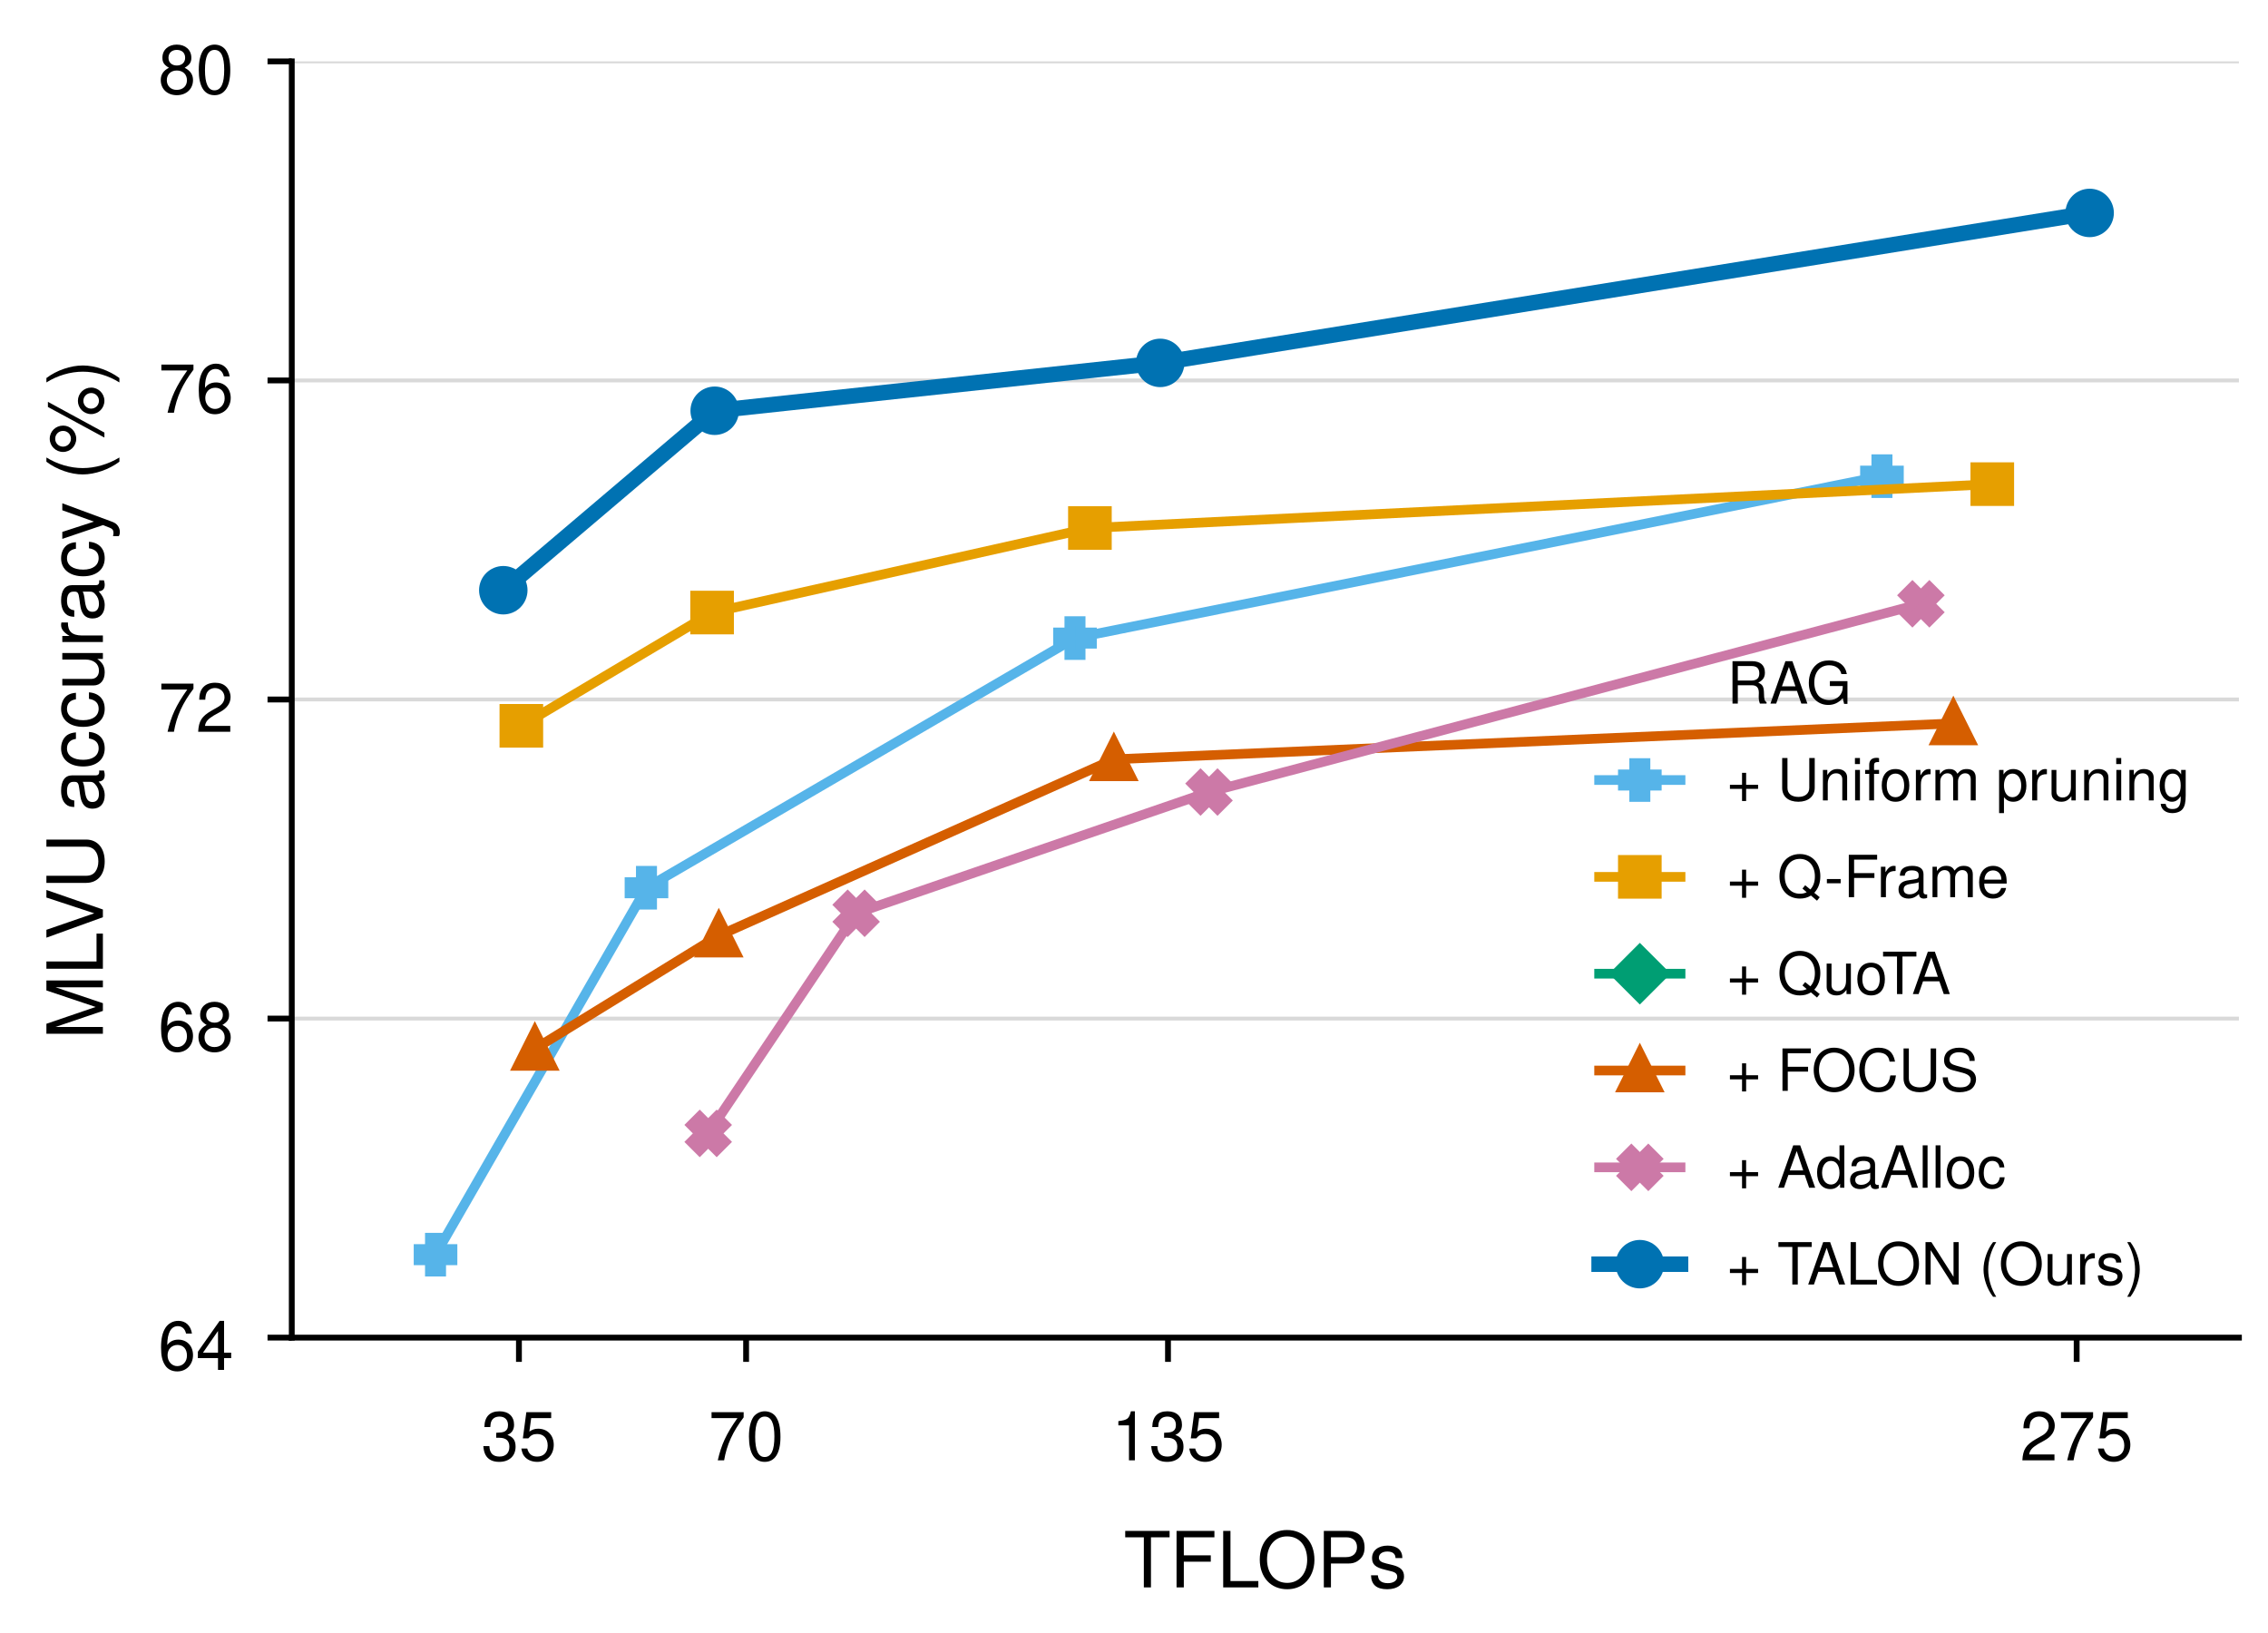
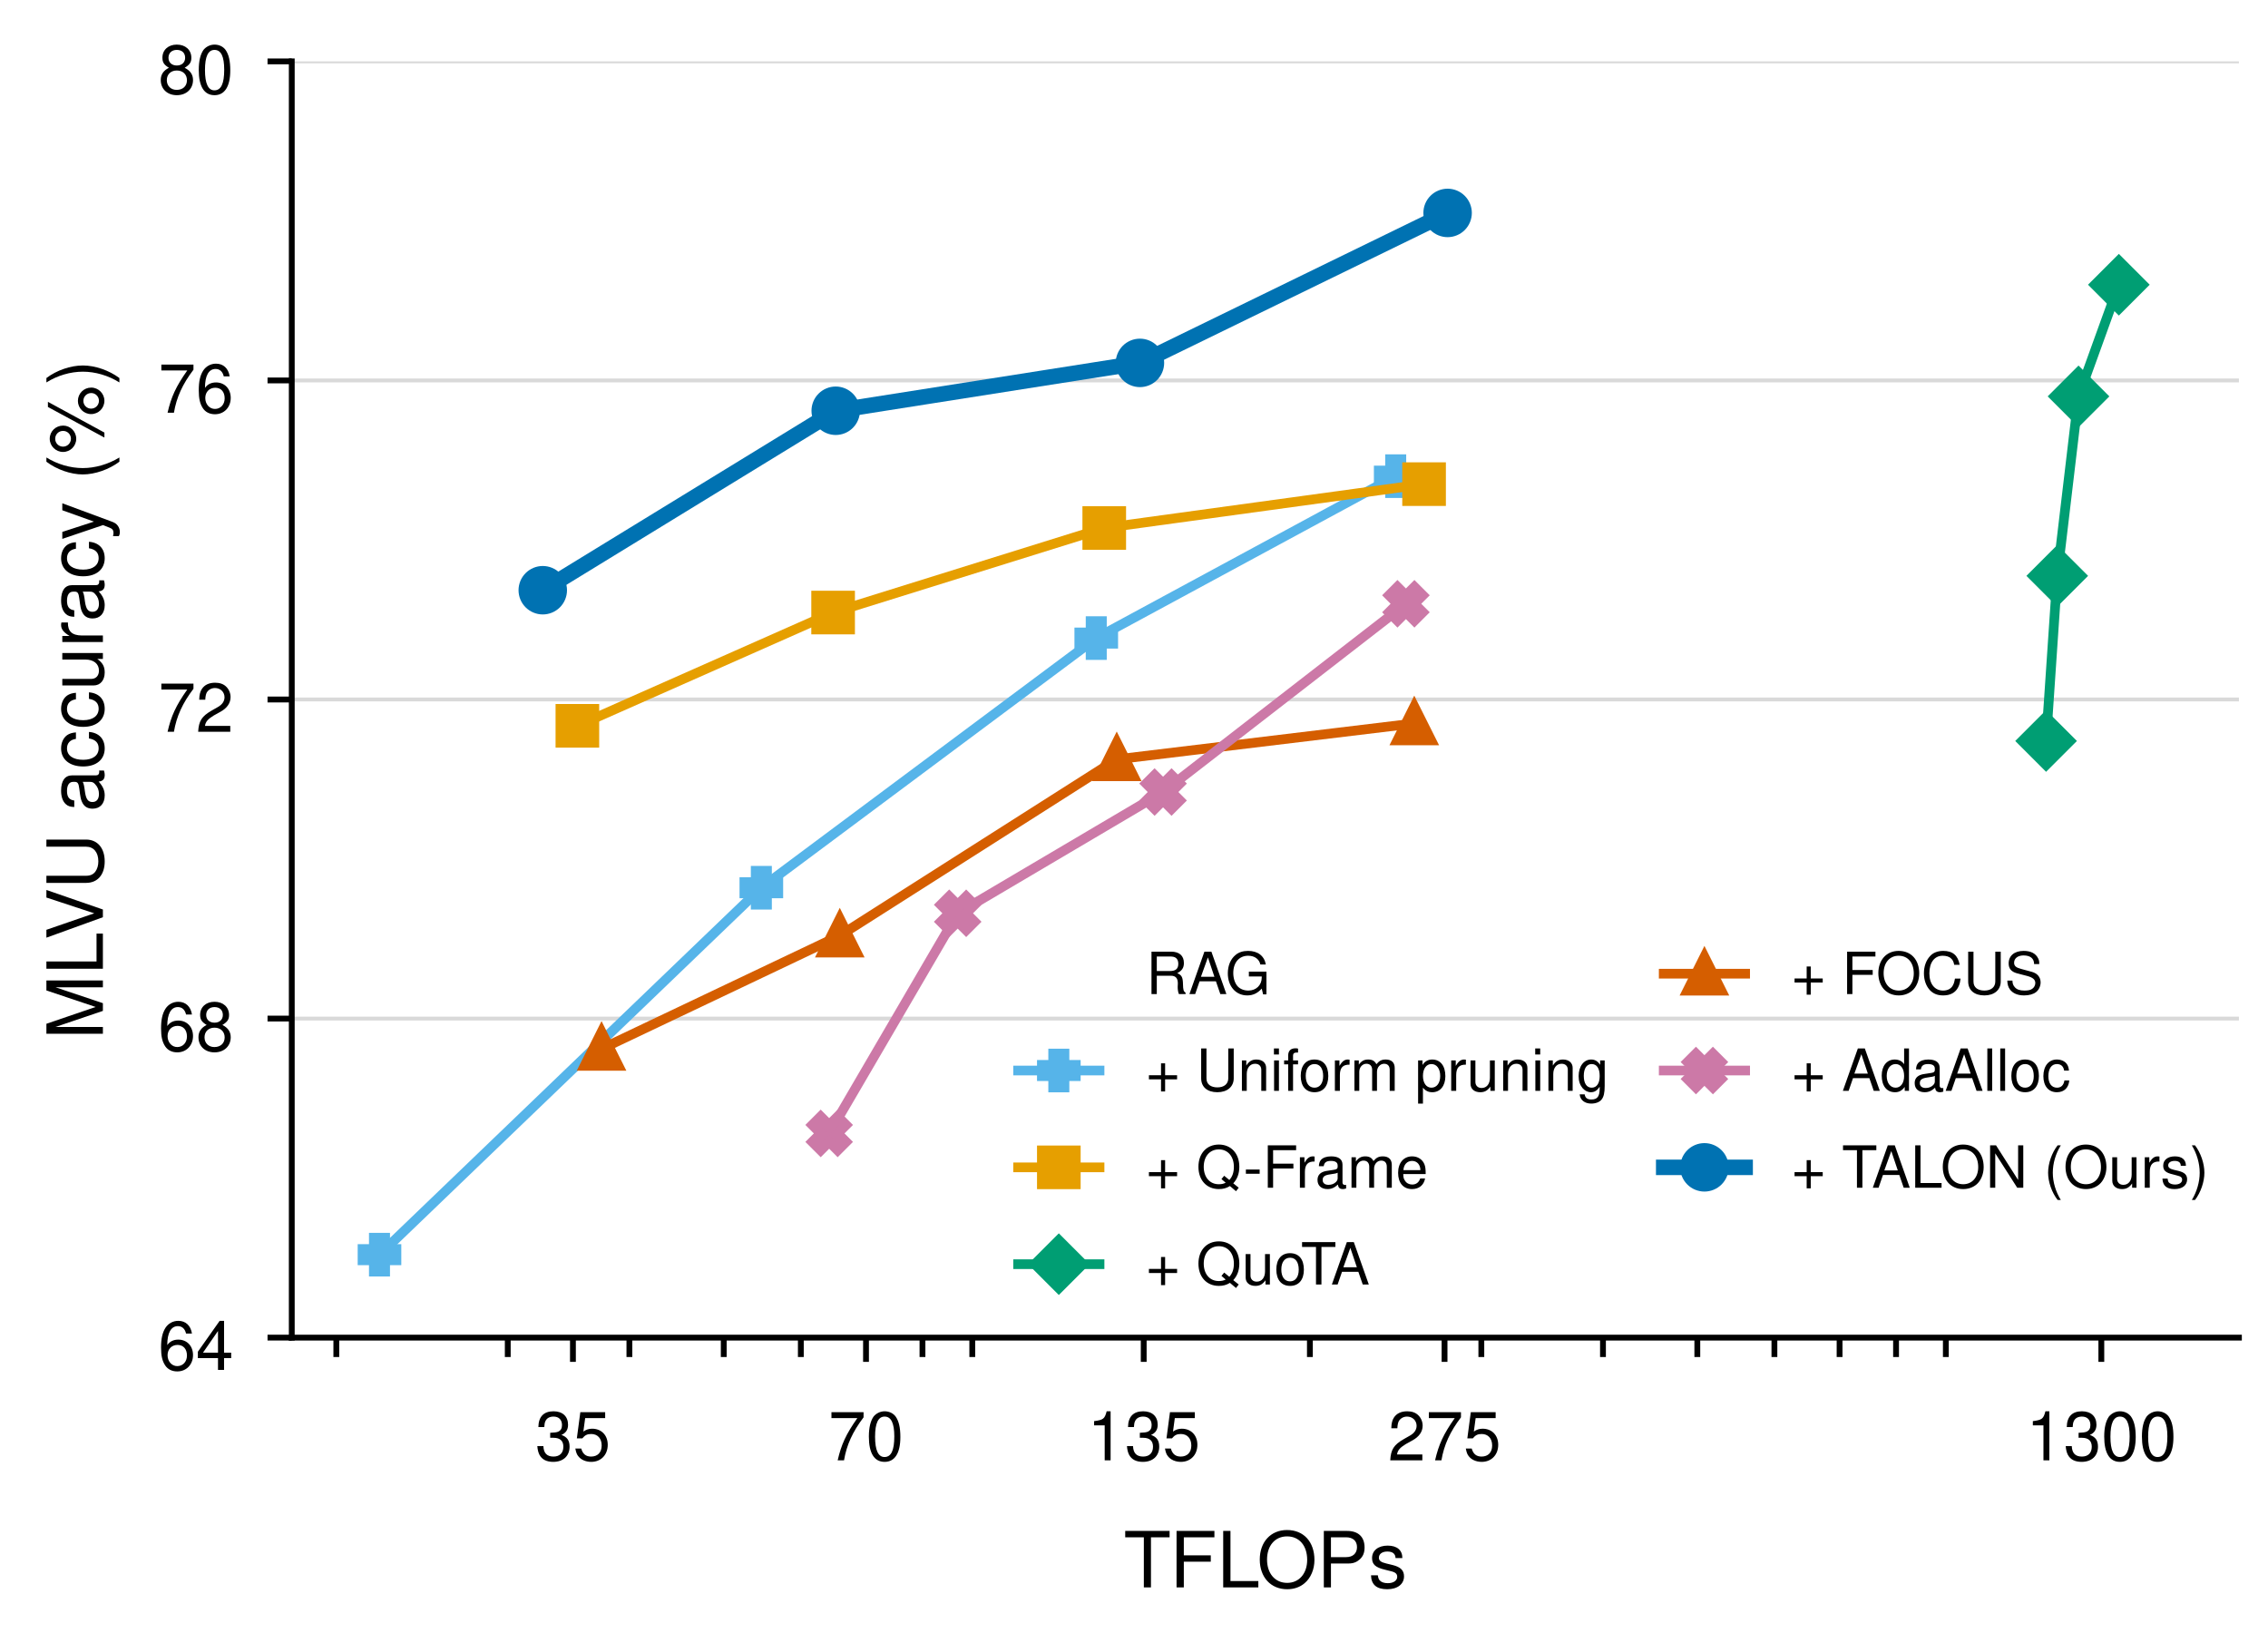
<svg xmlns="http://www.w3.org/2000/svg" xmlns:xlink="http://www.w3.org/1999/xlink" width="234pt" height="168.48pt" viewBox="0 0 234 168.48" version="1.1">
  <defs>
    <style type="text/css">*{stroke-linejoin: round; stroke-linecap: butt}</style>
  </defs>
  <g id="figure_1">
    <g id="patch_1">
      <path d="M 0 168.48  L 234 168.48  L 234 0  L 0 0  z " style="fill: #ffffff" />
    </g>
    <g id="axes_1">
      <g id="patch_2">
        <path d="M 30.103 138.005  L 231 138.005  L 231 6.332  L 30.103 6.332  z " style="fill: #ffffff" />
      </g>
      <g id="matplotlib.axis_1">
        <g id="xtick_1">
          <g id="line2d_1">
            <defs>
-               <path id="m914aed0cc8" d="M 0 0  L 0 2.5  " style="stroke: #000000; stroke-width: 0.6" />
+               <path id="mdff11376d4" d="M 0 0  L 0 2.5  " style="stroke: #000000; stroke-width: 0.6" />
            </defs>
            <g>
-               <use xlink:href="#m914aed0cc8" x="53.541" y="138.005" style="stroke: #000000; stroke-width: 0.6" />
+               <use xlink:href="#mdff11376d4" x="59.112" y="138.005" style="stroke: #000000; stroke-width: 0.6" />
            </g>
          </g>
          <g id="text_1">
-             <text style="font-size: 7px; font-family: 'Helvetica Neue', 'Helvetica', 'Arial', 'TeX Gyre Heros', 'Nimbus Sans', 'Liberation Sans', 'DejaVu Sans', sans-serif; text-anchor: middle" x="53.541" y="150.669" transform="rotate(-0 53.54128 150.6688)">35</text>
+             <text style="font-size: 7px; font-family: 'Helvetica Neue', 'Helvetica', 'Arial', 'TeX Gyre Heros', 'Nimbus Sans', 'Liberation Sans', 'DejaVu Sans', sans-serif; text-anchor: middle" x="59.112" y="150.669" transform="rotate(-0 59.11236 150.6688)">35</text>
          </g>
        </g>
        <g id="xtick_2">
          <g id="line2d_2">
            <g>
-               <use xlink:href="#m914aed0cc8" x="76.979" y="138.005" style="stroke: #000000; stroke-width: 0.6" />
+               <use xlink:href="#mdff11376d4" x="89.35" y="138.005" style="stroke: #000000; stroke-width: 0.6" />
            </g>
          </g>
          <g id="text_2">
-             <text style="font-size: 7px; font-family: 'Helvetica Neue', 'Helvetica', 'Arial', 'TeX Gyre Heros', 'Nimbus Sans', 'Liberation Sans', 'DejaVu Sans', sans-serif; text-anchor: middle" x="76.979" y="150.669" transform="rotate(-0 76.97919 150.6688)">70</text>
+             <text style="font-size: 7px; font-family: 'Helvetica Neue', 'Helvetica', 'Arial', 'TeX Gyre Heros', 'Nimbus Sans', 'Liberation Sans', 'DejaVu Sans', sans-serif; text-anchor: middle" x="89.35" y="150.669" transform="rotate(-0 89.35028 150.6688)">70</text>
          </g>
        </g>
        <g id="xtick_3">
          <g id="line2d_3">
            <g>
-               <use xlink:href="#m914aed0cc8" x="120.507" y="138.005" style="stroke: #000000; stroke-width: 0.6" />
+               <use xlink:href="#mdff11376d4" x="118.002" y="138.005" style="stroke: #000000; stroke-width: 0.6" />
            </g>
          </g>
          <g id="text_3">
-             <text style="font-size: 7px; font-family: 'Helvetica Neue', 'Helvetica', 'Arial', 'TeX Gyre Heros', 'Nimbus Sans', 'Liberation Sans', 'DejaVu Sans', sans-serif; text-anchor: middle" x="120.507" y="150.669" transform="rotate(-0 120.5067 150.6688)">135</text>
+             <text style="font-size: 7px; font-family: 'Helvetica Neue', 'Helvetica', 'Arial', 'TeX Gyre Heros', 'Nimbus Sans', 'Liberation Sans', 'DejaVu Sans', sans-serif; text-anchor: middle" x="118.002" y="150.669" transform="rotate(-0 118.0017 150.6688)">135</text>
          </g>
        </g>
        <g id="xtick_4">
          <g id="line2d_4">
            <g>
-               <use xlink:href="#m914aed0cc8" x="214.258" y="138.005" style="stroke: #000000; stroke-width: 0.6" />
+               <use xlink:href="#mdff11376d4" x="149.04" y="138.005" style="stroke: #000000; stroke-width: 0.6" />
            </g>
          </g>
          <g id="text_4">
-             <text style="font-size: 7px; font-family: 'Helvetica Neue', 'Helvetica', 'Arial', 'TeX Gyre Heros', 'Nimbus Sans', 'Liberation Sans', 'DejaVu Sans', sans-serif; text-anchor: middle" x="214.258" y="150.669" transform="rotate(-0 214.2584 150.6688)">275</text>
-           </g>
-         </g>
-         <g id="text_5">
+             <text style="font-size: 7px; font-family: 'Helvetica Neue', 'Helvetica', 'Arial', 'TeX Gyre Heros', 'Nimbus Sans', 'Liberation Sans', 'DejaVu Sans', sans-serif; text-anchor: middle" x="149.04" y="150.669" transform="rotate(-0 149.0401 150.6688)">275</text>
+           </g>
+         </g>
+         <g id="xtick_5">
+           <g id="line2d_5">
+             <g>
+               <use xlink:href="#mdff11376d4" x="216.804" y="138.005" style="stroke: #000000; stroke-width: 0.6" />
+             </g>
+           </g>
+           <g id="text_5">
+             <text style="font-size: 7px; font-family: 'Helvetica Neue', 'Helvetica', 'Arial', 'TeX Gyre Heros', 'Nimbus Sans', 'Liberation Sans', 'DejaVu Sans', sans-serif; text-anchor: middle" x="216.804" y="150.669" transform="rotate(-0 216.8035 150.6688)">1300</text>
+           </g>
+         </g>
+         <g id="xtick_6">
+           <g id="line2d_6">
+             <defs>
+               <path id="m7cd340ec26" d="M 0 0  L 0 2  " style="stroke: #000000; stroke-width: 0.6" />
+             </defs>
+             <g>
+               <use xlink:href="#m7cd340ec26" x="34.7" y="138.005" style="stroke: #000000; stroke-width: 0.6" />
+             </g>
+           </g>
+         </g>
+         <g id="xtick_7">
+           <g id="line2d_7">
+             <g>
+               <use xlink:href="#m7cd340ec26" x="52.388" y="138.005" style="stroke: #000000; stroke-width: 0.6" />
+             </g>
+           </g>
+         </g>
+         <g id="xtick_8">
+           <g id="line2d_8">
+             <g>
+               <use xlink:href="#m7cd340ec26" x="64.938" y="138.005" style="stroke: #000000; stroke-width: 0.6" />
+             </g>
+           </g>
+         </g>
+         <g id="xtick_9">
+           <g id="line2d_9">
+             <g>
+               <use xlink:href="#m7cd340ec26" x="74.672" y="138.005" style="stroke: #000000; stroke-width: 0.6" />
+             </g>
+           </g>
+         </g>
+         <g id="xtick_10">
+           <g id="line2d_10">
+             <g>
+               <use xlink:href="#m7cd340ec26" x="82.626" y="138.005" style="stroke: #000000; stroke-width: 0.6" />
+             </g>
+           </g>
+         </g>
+         <g id="xtick_11">
+           <g id="line2d_11">
+             <g>
+               <use xlink:href="#m7cd340ec26" x="95.175" y="138.005" style="stroke: #000000; stroke-width: 0.6" />
+             </g>
+           </g>
+         </g>
+         <g id="xtick_12">
+           <g id="line2d_12">
+             <g>
+               <use xlink:href="#m7cd340ec26" x="100.314" y="138.005" style="stroke: #000000; stroke-width: 0.6" />
+             </g>
+           </g>
+         </g>
+         <g id="xtick_13">
+           <g id="line2d_13">
+             <g>
+               <use xlink:href="#m7cd340ec26" x="135.148" y="138.005" style="stroke: #000000; stroke-width: 0.6" />
+             </g>
+           </g>
+         </g>
+         <g id="xtick_14">
+           <g id="line2d_14">
+             <g>
+               <use xlink:href="#m7cd340ec26" x="152.836" y="138.005" style="stroke: #000000; stroke-width: 0.6" />
+             </g>
+           </g>
+         </g>
+         <g id="xtick_15">
+           <g id="line2d_15">
+             <g>
+               <use xlink:href="#m7cd340ec26" x="165.386" y="138.005" style="stroke: #000000; stroke-width: 0.6" />
+             </g>
+           </g>
+         </g>
+         <g id="xtick_16">
+           <g id="line2d_16">
+             <g>
+               <use xlink:href="#m7cd340ec26" x="175.12" y="138.005" style="stroke: #000000; stroke-width: 0.6" />
+             </g>
+           </g>
+         </g>
+         <g id="xtick_17">
+           <g id="line2d_17">
+             <g>
+               <use xlink:href="#m7cd340ec26" x="183.074" y="138.005" style="stroke: #000000; stroke-width: 0.6" />
+             </g>
+           </g>
+         </g>
+         <g id="xtick_18">
+           <g id="line2d_18">
+             <g>
+               <use xlink:href="#m7cd340ec26" x="189.798" y="138.005" style="stroke: #000000; stroke-width: 0.6" />
+             </g>
+           </g>
+         </g>
+         <g id="xtick_19">
+           <g id="line2d_19">
+             <g>
+               <use xlink:href="#m7cd340ec26" x="195.624" y="138.005" style="stroke: #000000; stroke-width: 0.6" />
+             </g>
+           </g>
+         </g>
+         <g id="xtick_20">
+           <g id="line2d_20">
+             <g>
+               <use xlink:href="#m7cd340ec26" x="200.762" y="138.005" style="stroke: #000000; stroke-width: 0.6" />
+             </g>
+           </g>
+         </g>
+         <g id="text_6">
          <text style="font-size: 8px; font-family: 'Helvetica Neue', 'Helvetica', 'Arial', 'TeX Gyre Heros', 'Nimbus Sans', 'Liberation Sans', 'DejaVu Sans', sans-serif; text-anchor: middle" x="130.552" y="163.776" transform="rotate(-0 130.5516 163.7758)">TFLOPs</text>
        </g>
      </g>
      <g id="matplotlib.axis_2">
        <g id="ytick_1">
-           <g id="line2d_5">
-             <path d="M 30.103 138.005  L 231 138.005  " clip-path="url(#p9de16cdc0b)" style="fill: none; stroke: #d9d9d9; stroke-width: 0.4; stroke-linecap: square" />
-           </g>
-           <g id="line2d_6">
+           <g id="line2d_21">
+             <path d="M 30.103 138.005  L 231 138.005  " clip-path="url(#p04ce8097d2)" style="fill: none; stroke: #d9d9d9; stroke-width: 0.4; stroke-linecap: square" />
+           </g>
+           <g id="line2d_22">
            <defs>
-               <path id="m6fdd821107" d="M 0 0  L -2.5 0  " style="stroke: #000000; stroke-width: 0.6" />
+               <path id="m5236f87eec" d="M 0 0  L -2.5 0  " style="stroke: #000000; stroke-width: 0.6" />
            </defs>
            <g>
-               <use xlink:href="#m6fdd821107" x="30.103" y="138.005" style="stroke: #000000; stroke-width: 0.6" />
-             </g>
-           </g>
-           <g id="text_6">
+               <use xlink:href="#m5236f87eec" x="30.103" y="138.005" style="stroke: #000000; stroke-width: 0.6" />
+             </g>
+           </g>
+           <g id="text_7">
            <text style="font-size: 7px; font-family: 'Helvetica Neue', 'Helvetica', 'Arial', 'TeX Gyre Heros', 'Nimbus Sans', 'Liberation Sans', 'DejaVu Sans', sans-serif; text-anchor: end" x="24.103" y="141.337" transform="rotate(-0 24.10337 141.3368)">64</text>
          </g>
        </g>
        <g id="ytick_2">
-           <g id="line2d_7">
-             <path d="M 30.103 105.087  L 231 105.087  " clip-path="url(#p9de16cdc0b)" style="fill: none; stroke: #d9d9d9; stroke-width: 0.4; stroke-linecap: square" />
-           </g>
-           <g id="line2d_8">
-             <g>
-               <use xlink:href="#m6fdd821107" x="30.103" y="105.087" style="stroke: #000000; stroke-width: 0.6" />
-             </g>
-           </g>
-           <g id="text_7">
+           <g id="line2d_23">
+             <path d="M 30.103 105.087  L 231 105.087  " clip-path="url(#p04ce8097d2)" style="fill: none; stroke: #d9d9d9; stroke-width: 0.4; stroke-linecap: square" />
+           </g>
+           <g id="line2d_24">
+             <g>
+               <use xlink:href="#m5236f87eec" x="30.103" y="105.087" style="stroke: #000000; stroke-width: 0.6" />
+             </g>
+           </g>
+           <g id="text_8">
            <text style="font-size: 7px; font-family: 'Helvetica Neue', 'Helvetica', 'Arial', 'TeX Gyre Heros', 'Nimbus Sans', 'Liberation Sans', 'DejaVu Sans', sans-serif; text-anchor: end" x="24.103" y="108.419" transform="rotate(-0 24.10337 108.4186)">68</text>
          </g>
        </g>
        <g id="ytick_3">
-           <g id="line2d_9">
-             <path d="M 30.103 72.168  L 231 72.168  " clip-path="url(#p9de16cdc0b)" style="fill: none; stroke: #d9d9d9; stroke-width: 0.4; stroke-linecap: square" />
-           </g>
-           <g id="line2d_10">
-             <g>
-               <use xlink:href="#m6fdd821107" x="30.103" y="72.168" style="stroke: #000000; stroke-width: 0.6" />
-             </g>
-           </g>
-           <g id="text_8">
+           <g id="line2d_25">
+             <path d="M 30.103 72.168  L 231 72.168  " clip-path="url(#p04ce8097d2)" style="fill: none; stroke: #d9d9d9; stroke-width: 0.4; stroke-linecap: square" />
+           </g>
+           <g id="line2d_26">
+             <g>
+               <use xlink:href="#m5236f87eec" x="30.103" y="72.168" style="stroke: #000000; stroke-width: 0.6" />
+             </g>
+           </g>
+           <g id="text_9">
            <text style="font-size: 7px; font-family: 'Helvetica Neue', 'Helvetica', 'Arial', 'TeX Gyre Heros', 'Nimbus Sans', 'Liberation Sans', 'DejaVu Sans', sans-serif; text-anchor: end" x="24.103" y="75.501" transform="rotate(-0 24.10337 75.5005)">72</text>
          </g>
        </g>
        <g id="ytick_4">
-           <g id="line2d_11">
-             <path d="M 30.103 39.25  L 231 39.25  " clip-path="url(#p9de16cdc0b)" style="fill: none; stroke: #d9d9d9; stroke-width: 0.4; stroke-linecap: square" />
-           </g>
-           <g id="line2d_12">
-             <g>
-               <use xlink:href="#m6fdd821107" x="30.103" y="39.25" style="stroke: #000000; stroke-width: 0.6" />
-             </g>
-           </g>
-           <g id="text_9">
+           <g id="line2d_27">
+             <path d="M 30.103 39.25  L 231 39.25  " clip-path="url(#p04ce8097d2)" style="fill: none; stroke: #d9d9d9; stroke-width: 0.4; stroke-linecap: square" />
+           </g>
+           <g id="line2d_28">
+             <g>
+               <use xlink:href="#m5236f87eec" x="30.103" y="39.25" style="stroke: #000000; stroke-width: 0.6" />
+             </g>
+           </g>
+           <g id="text_10">
            <text style="font-size: 7px; font-family: 'Helvetica Neue', 'Helvetica', 'Arial', 'TeX Gyre Heros', 'Nimbus Sans', 'Liberation Sans', 'DejaVu Sans', sans-serif; text-anchor: end" x="24.103" y="42.582" transform="rotate(-0 24.10337 42.58237)">76</text>
          </g>
        </g>
        <g id="ytick_5">
-           <g id="line2d_13">
-             <path d="M 30.103 6.332  L 231 6.332  " clip-path="url(#p9de16cdc0b)" style="fill: none; stroke: #d9d9d9; stroke-width: 0.4; stroke-linecap: square" />
-           </g>
-           <g id="line2d_14">
-             <g>
-               <use xlink:href="#m6fdd821107" x="30.103" y="6.332" style="stroke: #000000; stroke-width: 0.6" />
-             </g>
-           </g>
-           <g id="text_10">
+           <g id="line2d_29">
+             <path d="M 30.103 6.332  L 231 6.332  " clip-path="url(#p04ce8097d2)" style="fill: none; stroke: #d9d9d9; stroke-width: 0.4; stroke-linecap: square" />
+           </g>
+           <g id="line2d_30">
+             <g>
+               <use xlink:href="#m5236f87eec" x="30.103" y="6.332" style="stroke: #000000; stroke-width: 0.6" />
+             </g>
+           </g>
+           <g id="text_11">
            <text style="font-size: 7px; font-family: 'Helvetica Neue', 'Helvetica', 'Arial', 'TeX Gyre Heros', 'Nimbus Sans', 'Liberation Sans', 'DejaVu Sans', sans-serif; text-anchor: end" x="24.103" y="9.664" transform="rotate(-0 24.10337 9.66424)">80</text>
          </g>
        </g>
-         <g id="text_11">
+         <g id="text_12">
          <text style="font-size: 8px; font-family: 'Helvetica Neue', 'Helvetica', 'Arial', 'TeX Gyre Heros', 'Nimbus Sans', 'Liberation Sans', 'DejaVu Sans', sans-serif; text-anchor: middle" x="10.616" y="72.168" transform="rotate(-90 10.61624 72.1685)">MLVU accuracy (%)</text>
        </g>
      </g>
-       <g id="line2d_15" />
-       <g id="line2d_16">
-         <path d="M 44.936 129.446  L 66.7 91.59  L 110.911 65.832  L 194.169 49.126  " clip-path="url(#p9de16cdc0b)" style="fill: none; stroke: #56b4e9; stroke-linecap: square" />
-         <defs>
-           <path id="m164870c4bb" d="M -0.583 1.75  L 0.583 1.75  L 0.583 0.583  L 1.75 0.583  L 1.75 -0.583  L 0.583 -0.583  L 0.583 -1.75  L -0.583 -1.75  L -0.583 -0.583  L -1.75 -0.583  L -1.75 0.583  L -0.583 0.583  z " style="stroke: #56b4e9; stroke-linejoin: miter" />
-         </defs>
-         <g clip-path="url(#p9de16cdc0b)">
-           <use xlink:href="#m164870c4bb" x="44.936" y="129.446" style="fill: #56b4e9; stroke: #56b4e9; stroke-linejoin: miter" />
-           <use xlink:href="#m164870c4bb" x="66.7" y="91.59" style="fill: #56b4e9; stroke: #56b4e9; stroke-linejoin: miter" />
-           <use xlink:href="#m164870c4bb" x="110.911" y="65.832" style="fill: #56b4e9; stroke: #56b4e9; stroke-linejoin: miter" />
-           <use xlink:href="#m164870c4bb" x="194.169" y="49.126" style="fill: #56b4e9; stroke: #56b4e9; stroke-linejoin: miter" />
-         </g>
-       </g>
-       <g id="line2d_17">
-         <path d="M 53.789 74.884  L 73.47 63.198  L 112.451 54.475  L 205.553 49.949  " clip-path="url(#p9de16cdc0b)" style="fill: none; stroke: #e69f00; stroke-linecap: square" />
-         <defs>
-           <path id="m0c4dfab8a6" d="M -1.75 1.75  L 1.75 1.75  L 1.75 -1.75  L -1.75 -1.75  z " style="stroke: #e69f00; stroke-linejoin: miter" />
-         </defs>
-         <g clip-path="url(#p9de16cdc0b)">
-           <use xlink:href="#m0c4dfab8a6" x="53.789" y="74.884" style="fill: #e69f00; stroke: #e69f00; stroke-linejoin: miter" />
-           <use xlink:href="#m0c4dfab8a6" x="73.47" y="63.198" style="fill: #e69f00; stroke: #e69f00; stroke-linejoin: miter" />
-           <use xlink:href="#m0c4dfab8a6" x="112.451" y="54.475" style="fill: #e69f00; stroke: #e69f00; stroke-linejoin: miter" />
-           <use xlink:href="#m0c4dfab8a6" x="205.553" y="49.949" style="fill: #e69f00; stroke: #e69f00; stroke-linejoin: miter" />
-         </g>
-       </g>
-       <g id="line2d_18">
-         <path clip-path="url(#p9de16cdc0b)" style="fill: none; stroke: #009e73; stroke-linecap: square" />
-         <defs>
-           <path id="m858a9ef7af" d="M -0 2.475  L 2.475 0  L 0 -2.475  L -2.475 -0  z " style="stroke: #009e73; stroke-linejoin: miter" />
-         </defs>
-         <g clip-path="url(#p9de16cdc0b)">
-           <use xlink:href="#m858a9ef7af" x="794.019" y="76.448" style="fill: #009e73; stroke: #009e73; stroke-linejoin: miter" />
-           <use xlink:href="#m858a9ef7af" x="814.483" y="59.413" style="fill: #009e73; stroke: #009e73; stroke-linejoin: miter" />
-           <use xlink:href="#m858a9ef7af" x="854.924" y="40.896" style="fill: #009e73; stroke: #009e73; stroke-linejoin: miter" />
-           <use xlink:href="#m858a9ef7af" x="937.485" y="29.375" style="fill: #009e73; stroke: #009e73; stroke-linejoin: miter" />
-         </g>
-       </g>
-       <g id="line2d_19">
-         <path d="M 55.182 108.214  L 74.16 96.528  L 114.922 78.341  L 201.535 74.637  " clip-path="url(#p9de16cdc0b)" style="fill: none; stroke: #d55e00; stroke-linecap: square" />
-         <defs>
-           <path id="m69bbdd3f91" d="M 0 -1.75  L -1.75 1.75  L 1.75 1.75  z " style="stroke: #d55e00; stroke-linejoin: miter" />
-         </defs>
-         <g clip-path="url(#p9de16cdc0b)">
-           <use xlink:href="#m69bbdd3f91" x="55.182" y="108.214" style="fill: #d55e00; stroke: #d55e00; stroke-linejoin: miter" />
-           <use xlink:href="#m69bbdd3f91" x="74.16" y="96.528" style="fill: #d55e00; stroke: #d55e00; stroke-linejoin: miter" />
-           <use xlink:href="#m69bbdd3f91" x="114.922" y="78.341" style="fill: #d55e00; stroke: #d55e00; stroke-linejoin: miter" />
-           <use xlink:href="#m69bbdd3f91" x="201.535" y="74.637" style="fill: #d55e00; stroke: #d55e00; stroke-linejoin: miter" />
-         </g>
-       </g>
-       <g id="line2d_20">
-         <path d="M 73.068 116.937  L 88.33 94.224  L 124.739 81.715  L 198.187 62.293  " clip-path="url(#p9de16cdc0b)" style="fill: none; stroke: #cc79a7; stroke-linecap: square" />
-         <defs>
-           <path id="mbcd44429c9" d="M -0.875 1.75  L 0 0.875  L 0.875 1.75  L 1.75 0.875  L 0.875 0  L 1.75 -0.875  L 0.875 -1.75  L 0 -0.875  L -0.875 -1.75  L -1.75 -0.875  L -0.875 0  L -1.75 0.875  z " style="stroke: #cc79a7; stroke-linejoin: miter" />
-         </defs>
-         <g clip-path="url(#p9de16cdc0b)">
-           <use xlink:href="#mbcd44429c9" x="73.068" y="116.937" style="fill: #cc79a7; stroke: #cc79a7; stroke-linejoin: miter" />
-           <use xlink:href="#mbcd44429c9" x="88.33" y="94.224" style="fill: #cc79a7; stroke: #cc79a7; stroke-linejoin: miter" />
-           <use xlink:href="#mbcd44429c9" x="124.739" y="81.715" style="fill: #cc79a7; stroke: #cc79a7; stroke-linejoin: miter" />
-           <use xlink:href="#mbcd44429c9" x="198.187" y="62.293" style="fill: #cc79a7; stroke: #cc79a7; stroke-linejoin: miter" />
+       <g id="line2d_31" />
+       <g id="line2d_32">
+         <path d="M 39.154 129.446  L 78.551 91.59  L 113.106 65.832  L 144.001 49.126  " clip-path="url(#p04ce8097d2)" style="fill: none; stroke: #56b4e9; stroke-linecap: square" />
+         <defs>
+           <path id="mca779b29c2" d="M -0.583 1.75  L 0.583 1.75  L 0.583 0.583  L 1.75 0.583  L 1.75 -0.583  L 0.583 -0.583  L 0.583 -1.75  L -0.583 -1.75  L -0.583 -0.583  L -1.75 -0.583  L -1.75 0.583  L -0.583 0.583  z " style="stroke: #56b4e9; stroke-linejoin: miter" />
+         </defs>
+         <g clip-path="url(#p04ce8097d2)">
+           <use xlink:href="#mca779b29c2" x="39.154" y="129.446" style="fill: #56b4e9; stroke: #56b4e9; stroke-linejoin: miter" />
+           <use xlink:href="#mca779b29c2" x="78.551" y="91.59" style="fill: #56b4e9; stroke: #56b4e9; stroke-linejoin: miter" />
+           <use xlink:href="#mca779b29c2" x="113.106" y="65.832" style="fill: #56b4e9; stroke: #56b4e9; stroke-linejoin: miter" />
+           <use xlink:href="#mca779b29c2" x="144.001" y="49.126" style="fill: #56b4e9; stroke: #56b4e9; stroke-linejoin: miter" />
+         </g>
+       </g>
+       <g id="line2d_33">
+         <path d="M 59.571 74.884  L 85.956 63.198  L 113.93 54.475  L 146.928 49.949  " clip-path="url(#p04ce8097d2)" style="fill: none; stroke: #e69f00; stroke-linecap: square" />
+         <defs>
+           <path id="m1982ede849" d="M -1.75 1.75  L 1.75 1.75  L 1.75 -1.75  L -1.75 -1.75  z " style="stroke: #e69f00; stroke-linejoin: miter" />
+         </defs>
+         <g clip-path="url(#p04ce8097d2)">
+           <use xlink:href="#m1982ede849" x="59.571" y="74.884" style="fill: #e69f00; stroke: #e69f00; stroke-linejoin: miter" />
+           <use xlink:href="#m1982ede849" x="85.956" y="63.198" style="fill: #e69f00; stroke: #e69f00; stroke-linejoin: miter" />
+           <use xlink:href="#m1982ede849" x="113.93" y="54.475" style="fill: #e69f00; stroke: #e69f00; stroke-linejoin: miter" />
+           <use xlink:href="#m1982ede849" x="146.928" y="49.949" style="fill: #e69f00; stroke: #e69f00; stroke-linejoin: miter" />
+         </g>
+       </g>
+       <g id="line2d_34">
+         <path d="M 211.103 76.448  L 212.256 59.413  L 214.45 40.896  L 218.611 29.375  " clip-path="url(#p04ce8097d2)" style="fill: none; stroke: #009e73; stroke-linecap: square" />
+         <defs>
+           <path id="m56b11bc2ae" d="M -0 2.475  L 2.475 0  L 0 -2.475  L -2.475 -0  z " style="stroke: #009e73; stroke-linejoin: miter" />
+         </defs>
+         <g clip-path="url(#p04ce8097d2)">
+           <use xlink:href="#m56b11bc2ae" x="211.103" y="76.448" style="fill: #009e73; stroke: #009e73; stroke-linejoin: miter" />
+           <use xlink:href="#m56b11bc2ae" x="212.256" y="59.413" style="fill: #009e73; stroke: #009e73; stroke-linejoin: miter" />
+           <use xlink:href="#m56b11bc2ae" x="214.45" y="40.896" style="fill: #009e73; stroke: #009e73; stroke-linejoin: miter" />
+           <use xlink:href="#m56b11bc2ae" x="218.611" y="29.375" style="fill: #009e73; stroke: #009e73; stroke-linejoin: miter" />
+         </g>
+       </g>
+       <g id="line2d_35">
+         <path d="M 62.064 108.214  L 86.644 96.528  L 115.22 78.341  L 145.917 74.637  " clip-path="url(#p04ce8097d2)" style="fill: none; stroke: #d55e00; stroke-linecap: square" />
+         <defs>
+           <path id="mab9a408abc" d="M 0 -1.75  L -1.75 1.75  L 1.75 1.75  z " style="stroke: #d55e00; stroke-linejoin: miter" />
+         </defs>
+         <g clip-path="url(#p04ce8097d2)">
+           <use xlink:href="#mab9a408abc" x="62.064" y="108.214" style="fill: #d55e00; stroke: #d55e00; stroke-linejoin: miter" />
+           <use xlink:href="#mab9a408abc" x="86.644" y="96.528" style="fill: #d55e00; stroke: #d55e00; stroke-linejoin: miter" />
+           <use xlink:href="#mab9a408abc" x="115.22" y="78.341" style="fill: #d55e00; stroke: #d55e00; stroke-linejoin: miter" />
+           <use xlink:href="#mab9a408abc" x="145.917" y="74.637" style="fill: #d55e00; stroke: #d55e00; stroke-linejoin: miter" />
+         </g>
+       </g>
+       <g id="line2d_36">
+         <path d="M 85.55 116.937  L 98.81 94.224  L 119.998 81.715  L 145.056 62.293  " clip-path="url(#p04ce8097d2)" style="fill: none; stroke: #cc79a7; stroke-linecap: square" />
+         <defs>
+           <path id="mf88947dad7" d="M -0.875 1.75  L 0 0.875  L 0.875 1.75  L 1.75 0.875  L 0.875 0  L 1.75 -0.875  L 0.875 -1.75  L 0 -0.875  L -0.875 -1.75  L -1.75 -0.875  L -0.875 0  L -1.75 0.875  z " style="stroke: #cc79a7; stroke-linejoin: miter" />
+         </defs>
+         <g clip-path="url(#p04ce8097d2)">
+           <use xlink:href="#mf88947dad7" x="85.55" y="116.937" style="fill: #cc79a7; stroke: #cc79a7; stroke-linejoin: miter" />
+           <use xlink:href="#mf88947dad7" x="98.81" y="94.224" style="fill: #cc79a7; stroke: #cc79a7; stroke-linejoin: miter" />
+           <use xlink:href="#mf88947dad7" x="119.998" y="81.715" style="fill: #cc79a7; stroke: #cc79a7; stroke-linejoin: miter" />
+           <use xlink:href="#mf88947dad7" x="145.056" y="62.293" style="fill: #cc79a7; stroke: #cc79a7; stroke-linejoin: miter" />
        </g>
      </g>
      <g id="patch_3">
        <path d="M 30.103 138.005  L 30.103 6.332  " style="fill: none; stroke: #000000; stroke-width: 0.6; stroke-linejoin: miter; stroke-linecap: square" />
      </g>
      <g id="patch_4">
        <path d="M 30.103 138.005  L 231 138.005  " style="fill: none; stroke: #000000; stroke-width: 0.6; stroke-linejoin: miter; stroke-linecap: square" />
      </g>
-       <g id="line2d_21">
-         <path d="M 51.927 60.894  L 73.738 42.378  L 119.703 37.44  L 215.598 21.968  " clip-path="url(#p9de16cdc0b)" style="fill: none; stroke: #0072b2; stroke-width: 1.6; stroke-linecap: square" />
-         <defs>
-           <path id="ma70f1f130c" d="M 0 2  C 0.53 2 1.039 1.789 1.414 1.414  C 1.789 1.039 2 0.53 2 0  C 2 -0.53 1.789 -1.039 1.414 -1.414  C 1.039 -1.789 0.53 -2 0 -2  C -0.53 -2 -1.039 -1.789 -1.414 -1.414  C -1.789 -1.039 -2 -0.53 -2 0  C -2 0.53 -1.789 1.039 -1.414 1.414  C -1.039 1.789 -0.53 2 0 2  z " style="stroke: #0072b2" />
-         </defs>
-         <g clip-path="url(#p9de16cdc0b)">
-           <use xlink:href="#ma70f1f130c" x="51.927" y="60.894" style="fill: #0072b2; stroke: #0072b2" />
-           <use xlink:href="#ma70f1f130c" x="73.738" y="42.378" style="fill: #0072b2; stroke: #0072b2" />
-           <use xlink:href="#ma70f1f130c" x="119.703" y="37.44" style="fill: #0072b2; stroke: #0072b2" />
-           <use xlink:href="#ma70f1f130c" x="215.598" y="21.968" style="fill: #0072b2; stroke: #0072b2" />
+       <g id="line2d_37">
+         <path d="M 56 60.894  L 86.225 42.378  L 117.612 37.44  L 149.356 21.968  " clip-path="url(#p04ce8097d2)" style="fill: none; stroke: #0072b2; stroke-width: 1.6; stroke-linecap: square" />
+         <defs>
+           <path id="m106d975efa" d="M 0 2  C 0.53 2 1.039 1.789 1.414 1.414  C 1.789 1.039 2 0.53 2 0  C 2 -0.53 1.789 -1.039 1.414 -1.414  C 1.039 -1.789 0.53 -2 0 -2  C -0.53 -2 -1.039 -1.789 -1.414 -1.414  C -1.789 -1.039 -2 -0.53 -2 0  C -2 0.53 -1.789 1.039 -1.414 1.414  C -1.039 1.789 -0.53 2 0 2  z " style="stroke: #0072b2" />
+         </defs>
+         <g clip-path="url(#p04ce8097d2)">
+           <use xlink:href="#m106d975efa" x="56" y="60.894" style="fill: #0072b2; stroke: #0072b2" />
+           <use xlink:href="#m106d975efa" x="86.225" y="42.378" style="fill: #0072b2; stroke: #0072b2" />
+           <use xlink:href="#m106d975efa" x="117.612" y="37.44" style="fill: #0072b2; stroke: #0072b2" />
+           <use xlink:href="#m106d975efa" x="149.356" y="21.968" style="fill: #0072b2; stroke: #0072b2" />
        </g>
      </g>
      <g id="legend_1">
-         <g id="line2d_22" />
-         <g id="text_12">
-           <text style="font-size: 6px; font-family: 'Helvetica Neue', 'Helvetica', 'Arial', 'TeX Gyre Heros', 'Nimbus Sans', 'Liberation Sans', 'DejaVu Sans', sans-serif; text-anchor: start" x="178.189" y="72.587" transform="rotate(-0 178.1894 72.58676)">RAG</text>
-         </g>
-         <g id="line2d_23">
-           <path d="M 164.989 80.477  L 169.189 80.477  L 173.389 80.477  " style="fill: none; stroke: #56b4e9; stroke-linecap: square" />
-           <g>
-             <use xlink:href="#m164870c4bb" x="169.189" y="80.477" style="fill: #56b4e9; stroke: #56b4e9; stroke-linejoin: miter" />
-           </g>
-         </g>
+         <g id="line2d_38" />
        <g id="text_13">
-           <text style="font-size: 6px; font-family: 'Helvetica Neue', 'Helvetica', 'Arial', 'TeX Gyre Heros', 'Nimbus Sans', 'Liberation Sans', 'DejaVu Sans', sans-serif; text-anchor: start" x="178.189" y="82.577" transform="rotate(-0 178.1894 82.57676)">+ Uniform pruning</text>
-         </g>
-         <g id="line2d_24">
-           <path d="M 164.989 90.467  L 169.189 90.467  L 173.389 90.467  " style="fill: none; stroke: #e69f00; stroke-linecap: square" />
-           <g>
-             <use xlink:href="#m0c4dfab8a6" x="169.189" y="90.467" style="fill: #e69f00; stroke: #e69f00; stroke-linejoin: miter" />
+           <text style="font-size: 6px; font-family: 'Helvetica Neue', 'Helvetica', 'Arial', 'TeX Gyre Heros', 'Nimbus Sans', 'Liberation Sans', 'DejaVu Sans', sans-serif; text-anchor: start" x="118.244" y="102.557" transform="rotate(-0 118.2438 102.5568)">RAG</text>
+         </g>
+         <g id="line2d_39">
+           <path d="M 105.044 110.447  L 109.244 110.447  L 113.444 110.447  " style="fill: none; stroke: #56b4e9; stroke-linecap: square" />
+           <g>
+             <use xlink:href="#mca779b29c2" x="109.244" y="110.447" style="fill: #56b4e9; stroke: #56b4e9; stroke-linejoin: miter" />
          </g>
        </g>
        <g id="text_14">
-           <text style="font-size: 6px; font-family: 'Helvetica Neue', 'Helvetica', 'Arial', 'TeX Gyre Heros', 'Nimbus Sans', 'Liberation Sans', 'DejaVu Sans', sans-serif; text-anchor: start" x="178.189" y="92.567" transform="rotate(-0 178.1894 92.56676)">+ Q-Frame</text>
-         </g>
-         <g id="line2d_25">
-           <path d="M 164.989 100.457  L 169.189 100.457  L 173.389 100.457  " style="fill: none; stroke: #009e73; stroke-linecap: square" />
-           <g>
-             <use xlink:href="#m858a9ef7af" x="169.189" y="100.457" style="fill: #009e73; stroke: #009e73; stroke-linejoin: miter" />
+           <text style="font-size: 6px; font-family: 'Helvetica Neue', 'Helvetica', 'Arial', 'TeX Gyre Heros', 'Nimbus Sans', 'Liberation Sans', 'DejaVu Sans', sans-serif; text-anchor: start" x="118.244" y="112.547" transform="rotate(-0 118.2438 112.5468)">+ Uniform pruning</text>
+         </g>
+         <g id="line2d_40">
+           <path d="M 105.044 120.437  L 109.244 120.437  L 113.444 120.437  " style="fill: none; stroke: #e69f00; stroke-linecap: square" />
+           <g>
+             <use xlink:href="#m1982ede849" x="109.244" y="120.437" style="fill: #e69f00; stroke: #e69f00; stroke-linejoin: miter" />
          </g>
        </g>
        <g id="text_15">
-           <text style="font-size: 6px; font-family: 'Helvetica Neue', 'Helvetica', 'Arial', 'TeX Gyre Heros', 'Nimbus Sans', 'Liberation Sans', 'DejaVu Sans', sans-serif; text-anchor: start" x="178.189" y="102.557" transform="rotate(-0 178.1894 102.5568)">+ QuoTA</text>
-         </g>
-         <g id="line2d_26">
-           <path d="M 164.989 110.447  L 169.189 110.447  L 173.389 110.447  " style="fill: none; stroke: #d55e00; stroke-linecap: square" />
-           <g>
-             <use xlink:href="#m69bbdd3f91" x="169.189" y="110.447" style="fill: #d55e00; stroke: #d55e00; stroke-linejoin: miter" />
+           <text style="font-size: 6px; font-family: 'Helvetica Neue', 'Helvetica', 'Arial', 'TeX Gyre Heros', 'Nimbus Sans', 'Liberation Sans', 'DejaVu Sans', sans-serif; text-anchor: start" x="118.244" y="122.537" transform="rotate(-0 118.2438 122.5368)">+ Q-Frame</text>
+         </g>
+         <g id="line2d_41">
+           <path d="M 105.044 130.427  L 109.244 130.427  L 113.444 130.427  " style="fill: none; stroke: #009e73; stroke-linecap: square" />
+           <g>
+             <use xlink:href="#m56b11bc2ae" x="109.244" y="130.427" style="fill: #009e73; stroke: #009e73; stroke-linejoin: miter" />
          </g>
        </g>
        <g id="text_16">
-           <text style="font-size: 6px; font-family: 'Helvetica Neue', 'Helvetica', 'Arial', 'TeX Gyre Heros', 'Nimbus Sans', 'Liberation Sans', 'DejaVu Sans', sans-serif; text-anchor: start" x="178.189" y="112.547" transform="rotate(-0 178.1894 112.5468)">+ FOCUS</text>
-         </g>
-         <g id="line2d_27">
-           <path d="M 164.989 120.437  L 169.189 120.437  L 173.389 120.437  " style="fill: none; stroke: #cc79a7; stroke-linecap: square" />
-           <g>
-             <use xlink:href="#mbcd44429c9" x="169.189" y="120.437" style="fill: #cc79a7; stroke: #cc79a7; stroke-linejoin: miter" />
+           <text style="font-size: 6px; font-family: 'Helvetica Neue', 'Helvetica', 'Arial', 'TeX Gyre Heros', 'Nimbus Sans', 'Liberation Sans', 'DejaVu Sans', sans-serif; text-anchor: start" x="118.244" y="132.527" transform="rotate(-0 118.2438 132.5268)">+ QuoTA</text>
+         </g>
+         <g id="line2d_42">
+           <path d="M 171.654 100.457  L 175.854 100.457  L 180.054 100.457  " style="fill: none; stroke: #d55e00; stroke-linecap: square" />
+           <g>
+             <use xlink:href="#mab9a408abc" x="175.854" y="100.457" style="fill: #d55e00; stroke: #d55e00; stroke-linejoin: miter" />
          </g>
        </g>
        <g id="text_17">
-           <text style="font-size: 6px; font-family: 'Helvetica Neue', 'Helvetica', 'Arial', 'TeX Gyre Heros', 'Nimbus Sans', 'Liberation Sans', 'DejaVu Sans', sans-serif; text-anchor: start" x="178.189" y="122.537" transform="rotate(-0 178.1894 122.5368)">+ AdaAlloc</text>
-         </g>
-         <g id="line2d_28">
-           <path d="M 164.989 130.427  L 169.189 130.427  L 173.389 130.427  " style="fill: none; stroke: #0072b2; stroke-width: 1.6; stroke-linecap: square" />
-           <g>
-             <use xlink:href="#ma70f1f130c" x="169.189" y="130.427" style="fill: #0072b2; stroke: #0072b2" />
+           <text style="font-size: 6px; font-family: 'Helvetica Neue', 'Helvetica', 'Arial', 'TeX Gyre Heros', 'Nimbus Sans', 'Liberation Sans', 'DejaVu Sans', sans-serif; text-anchor: start" x="184.854" y="102.557" transform="rotate(-0 184.8541 102.5568)">+ FOCUS</text>
+         </g>
+         <g id="line2d_43">
+           <path d="M 171.654 110.447  L 175.854 110.447  L 180.054 110.447  " style="fill: none; stroke: #cc79a7; stroke-linecap: square" />
+           <g>
+             <use xlink:href="#mf88947dad7" x="175.854" y="110.447" style="fill: #cc79a7; stroke: #cc79a7; stroke-linejoin: miter" />
          </g>
        </g>
        <g id="text_18">
-           <text style="font-size: 6px; font-family: 'Helvetica Neue', 'Helvetica', 'Arial', 'TeX Gyre Heros', 'Nimbus Sans', 'Liberation Sans', 'DejaVu Sans', sans-serif; text-anchor: start" x="178.189" y="132.527" transform="rotate(-0 178.1894 132.5268)">+ TALON (Ours)</text>
+           <text style="font-size: 6px; font-family: 'Helvetica Neue', 'Helvetica', 'Arial', 'TeX Gyre Heros', 'Nimbus Sans', 'Liberation Sans', 'DejaVu Sans', sans-serif; text-anchor: start" x="184.854" y="112.547" transform="rotate(-0 184.8541 112.5468)">+ AdaAlloc</text>
+         </g>
+         <g id="line2d_44">
+           <path d="M 171.654 120.437  L 175.854 120.437  L 180.054 120.437  " style="fill: none; stroke: #0072b2; stroke-width: 1.6; stroke-linecap: square" />
+           <g>
+             <use xlink:href="#m106d975efa" x="175.854" y="120.437" style="fill: #0072b2; stroke: #0072b2" />
+           </g>
+         </g>
+         <g id="text_19">
+           <text style="font-size: 6px; font-family: 'Helvetica Neue', 'Helvetica', 'Arial', 'TeX Gyre Heros', 'Nimbus Sans', 'Liberation Sans', 'DejaVu Sans', sans-serif; text-anchor: start" x="184.854" y="122.537" transform="rotate(-0 184.8541 122.5368)">+ TALON (Ours)</text>
        </g>
      </g>
    </g>
  </g>
  <defs>
-     <clipPath id="p9de16cdc0b">
+     <clipPath id="p04ce8097d2">
      <rect x="30.103" y="6.332" width="200.896" height="131.673" />
    </clipPath>
  </defs>
</svg>
